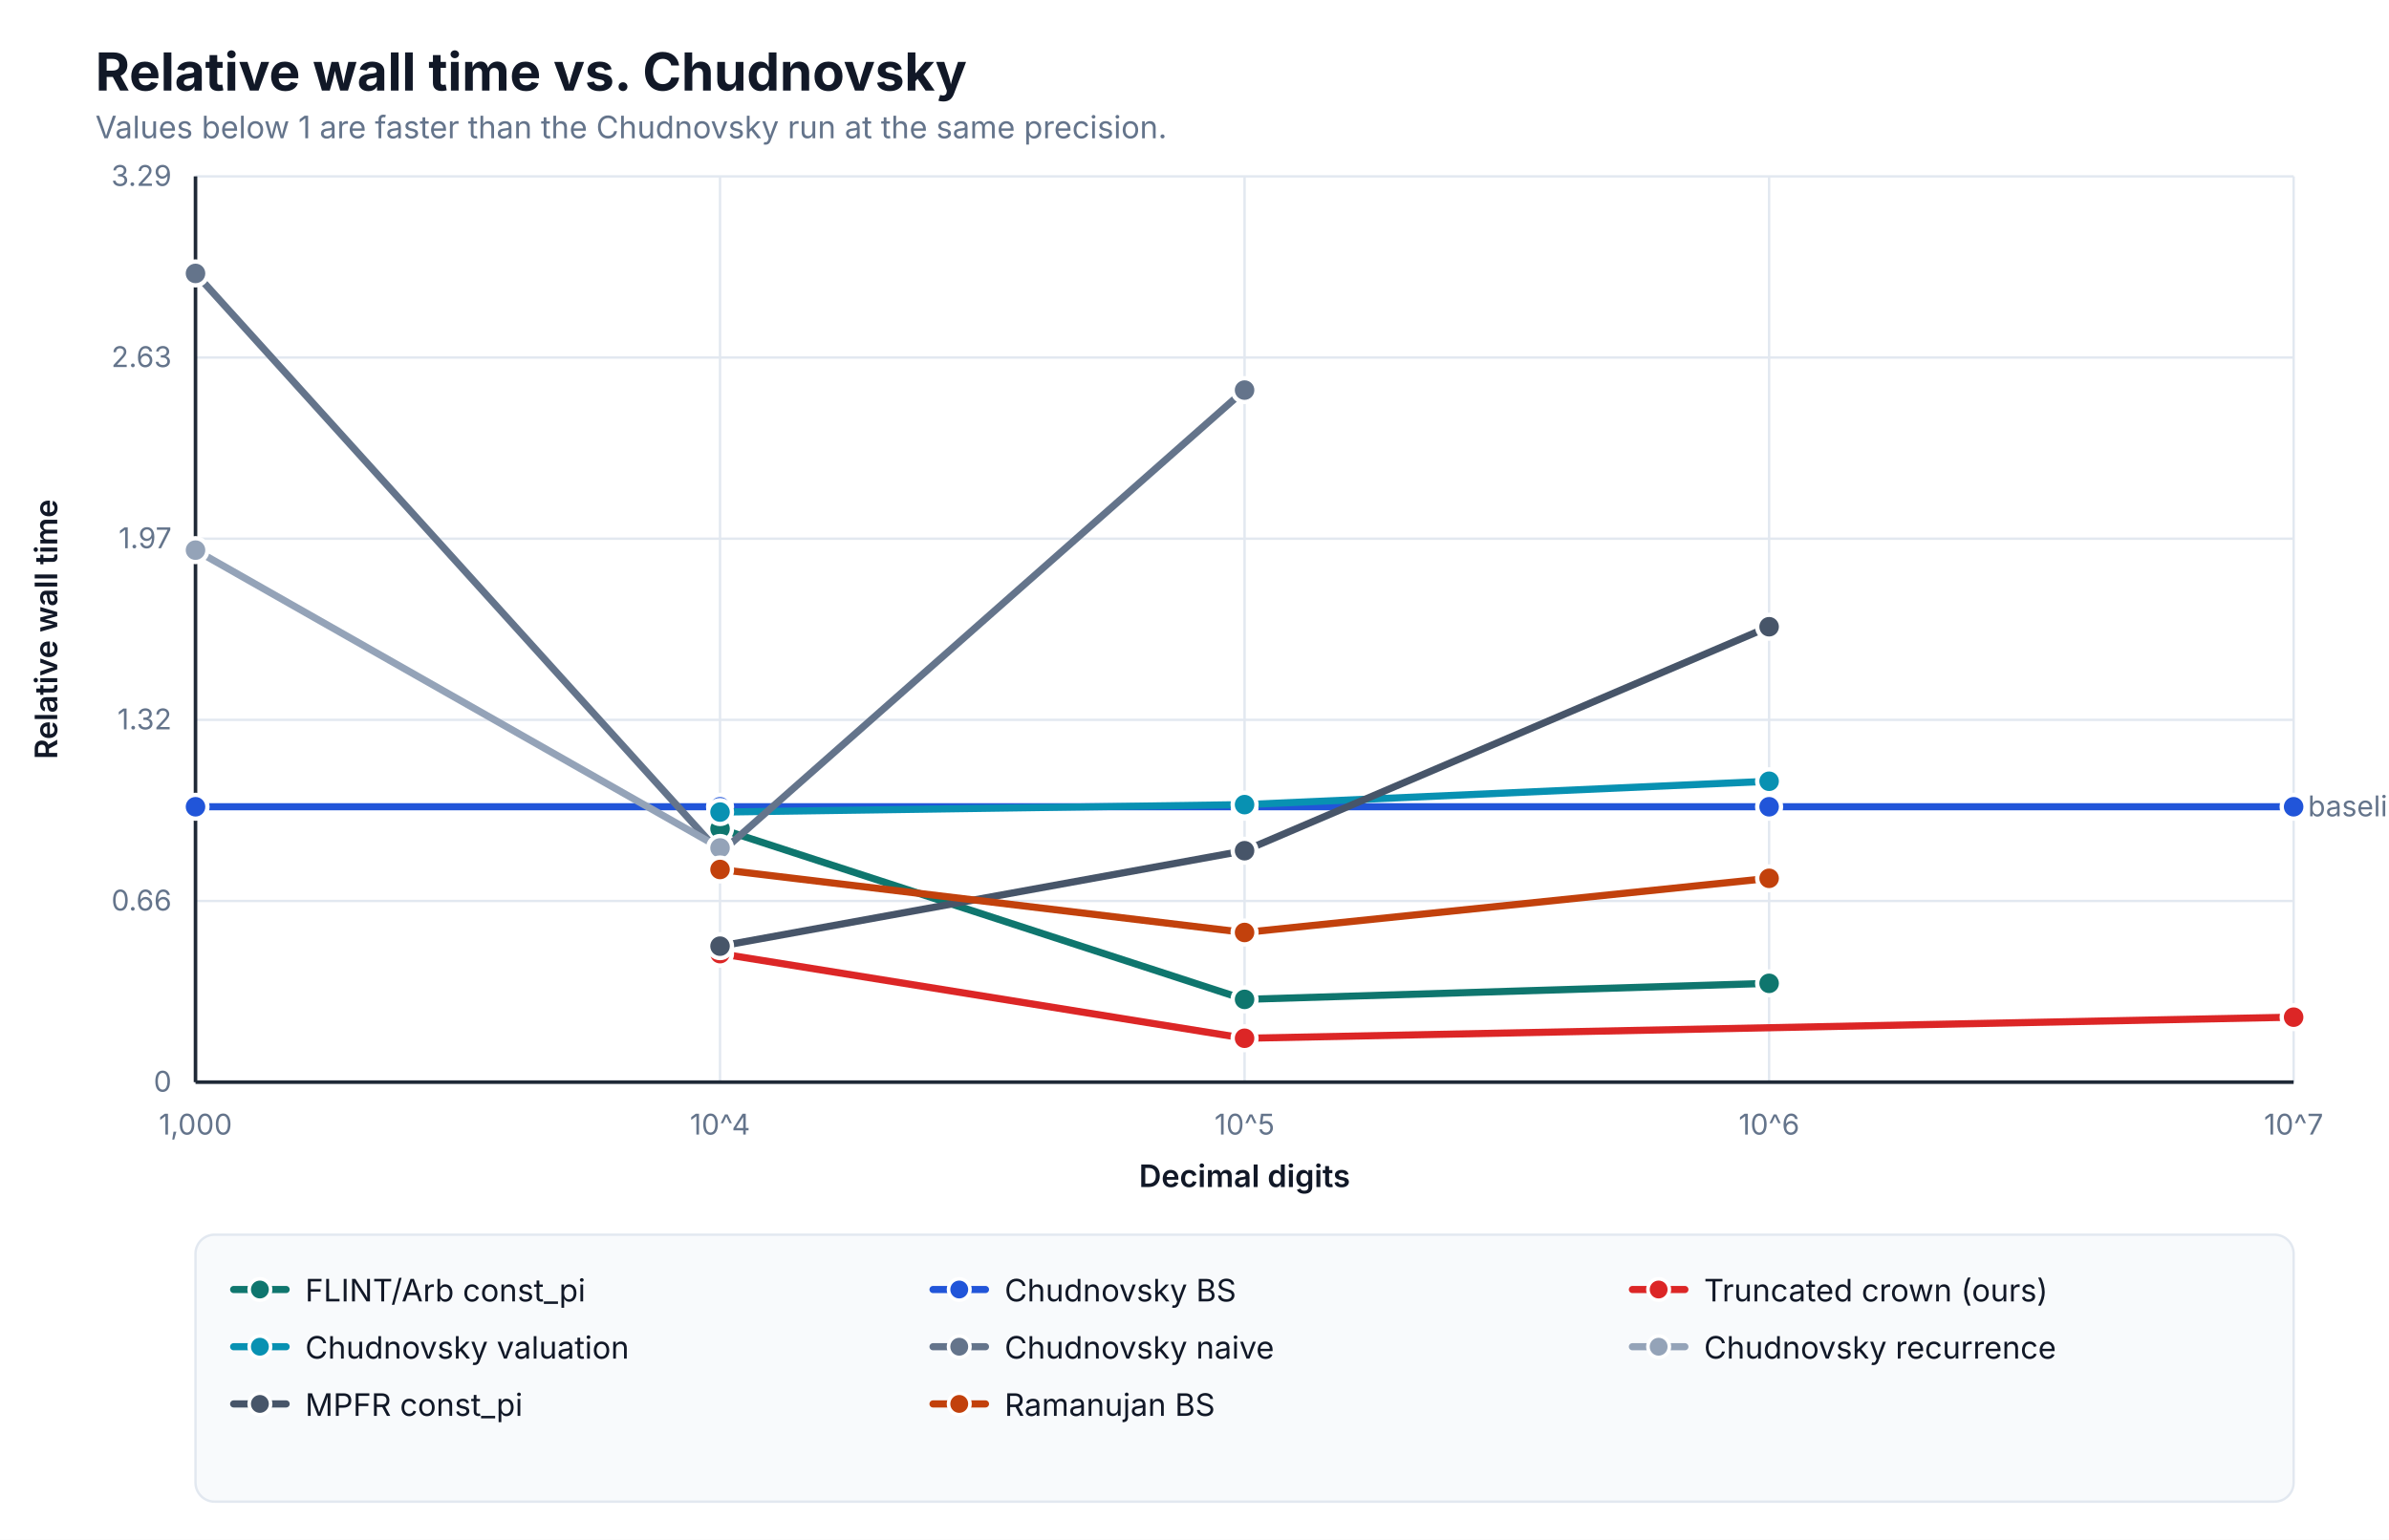
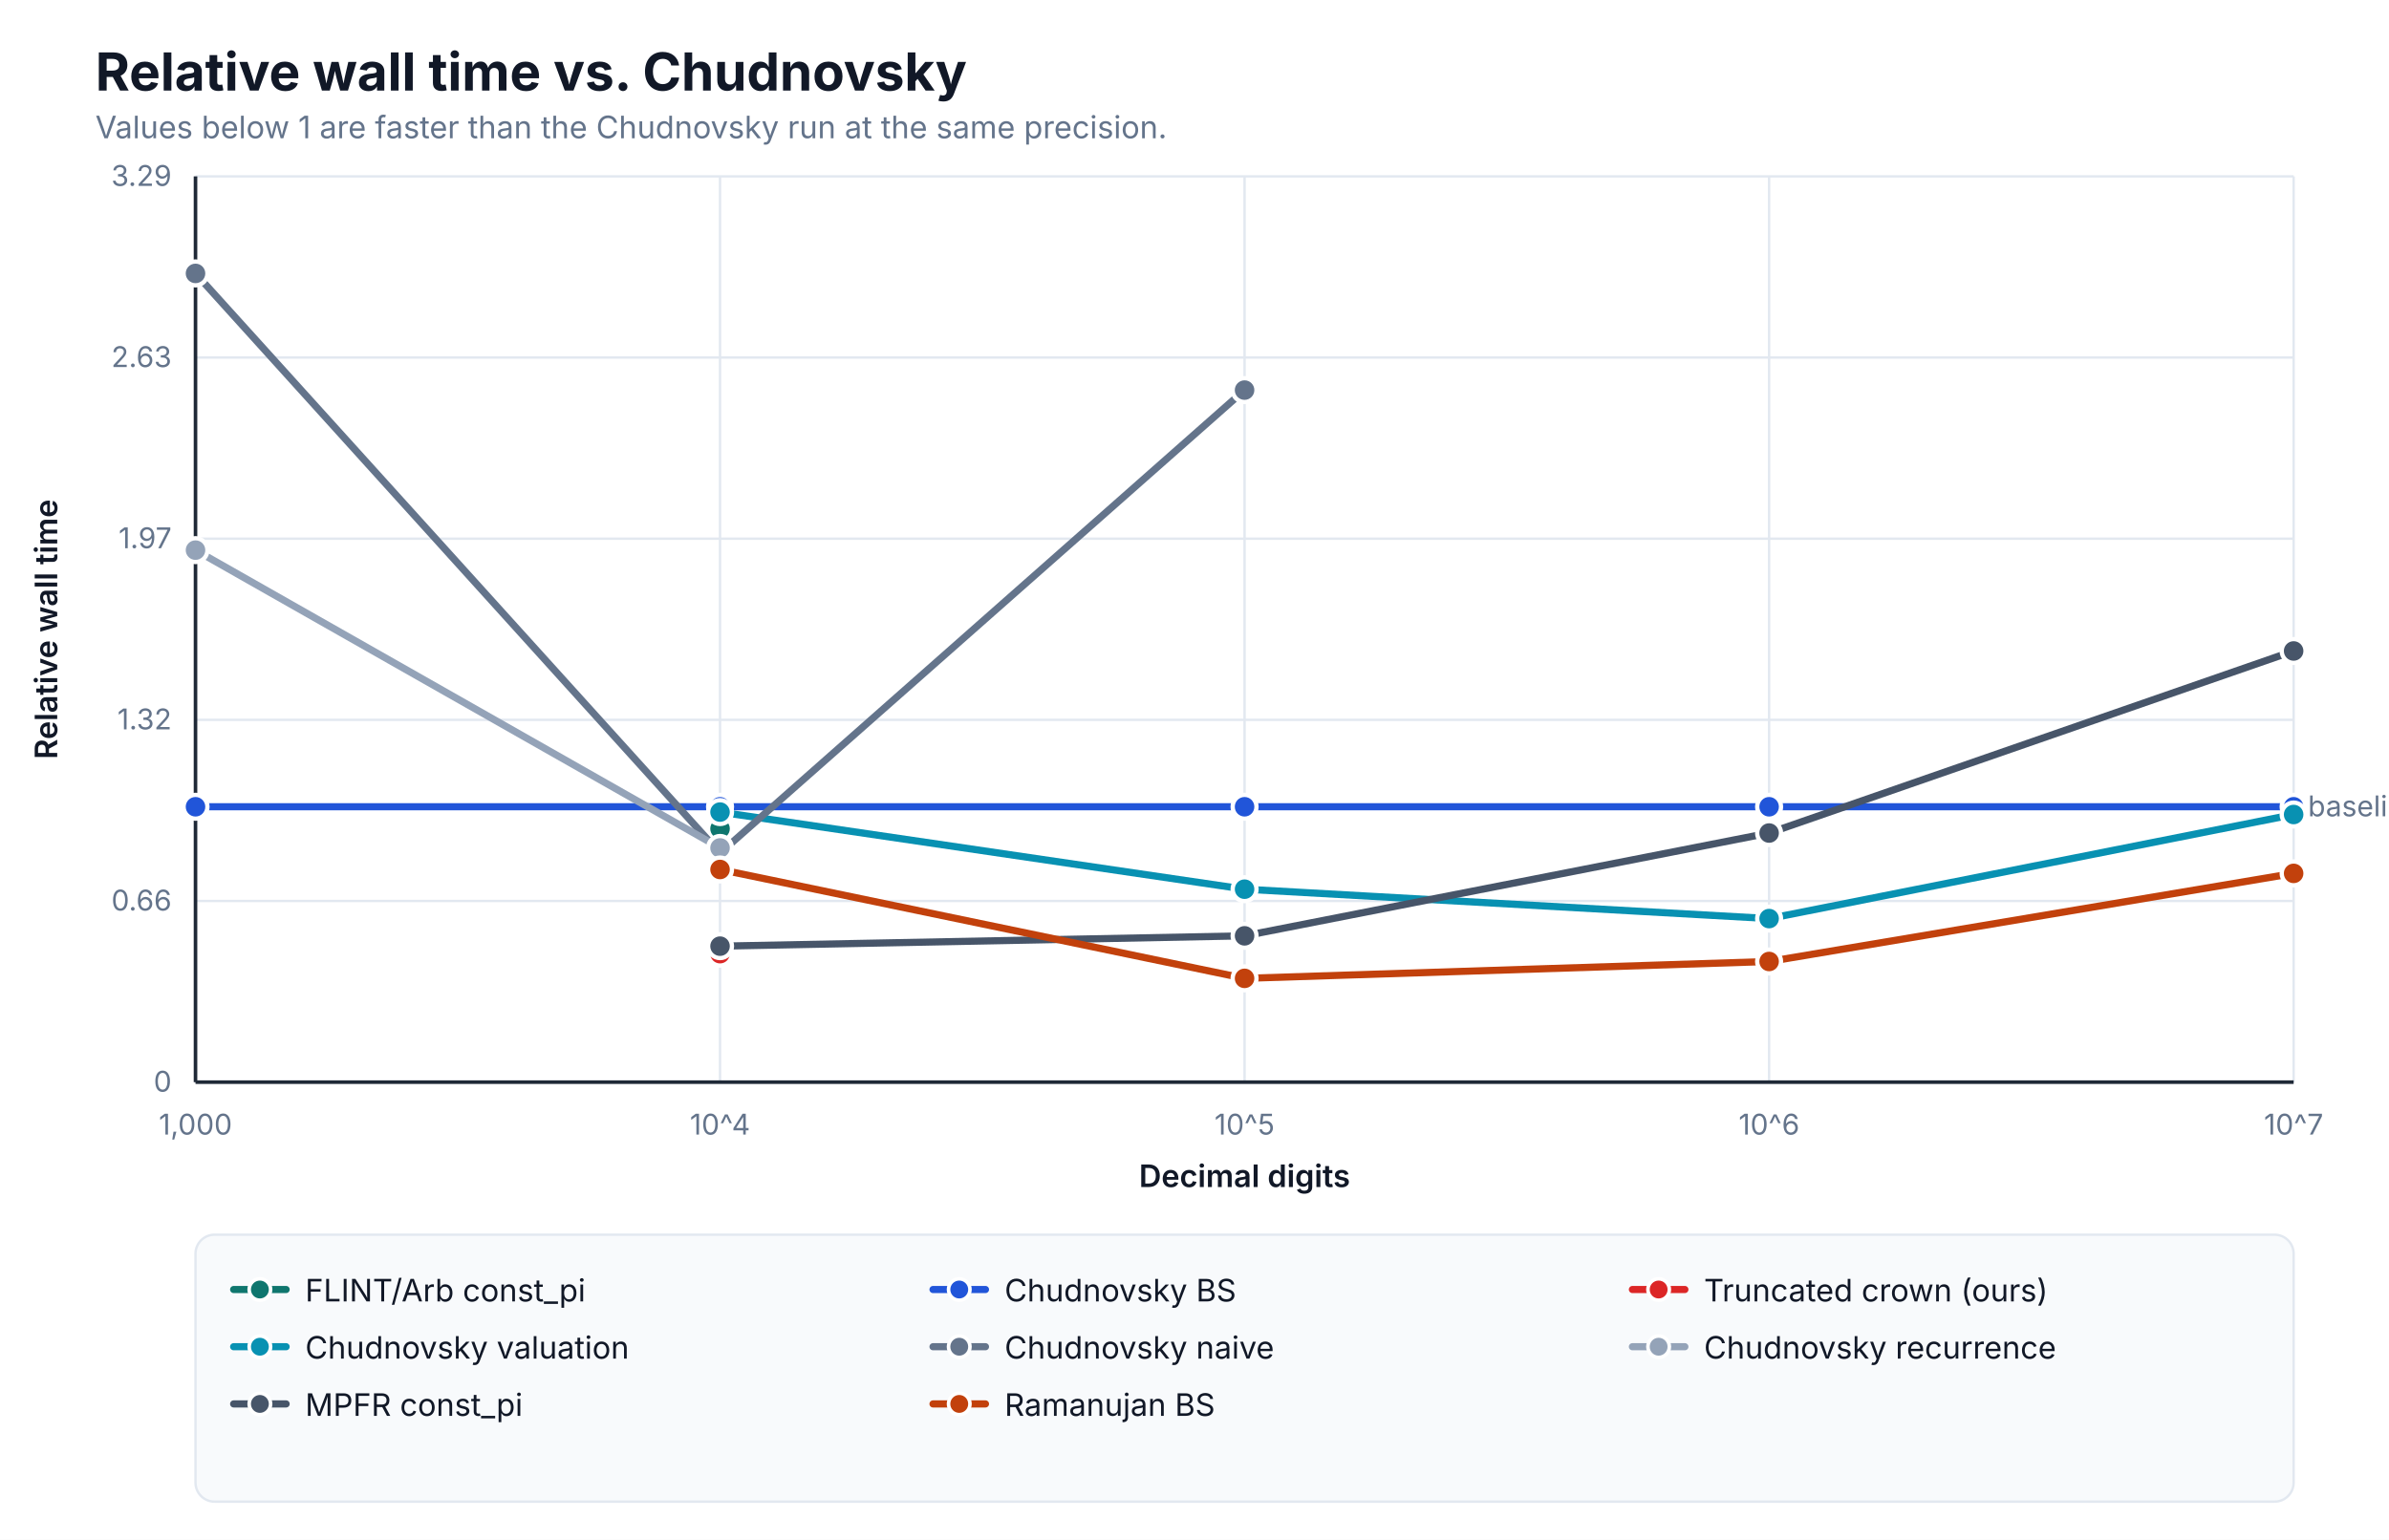
<svg xmlns="http://www.w3.org/2000/svg" viewBox="0 0 1002 646" role="img" aria-labelledby="title desc">
  <style>text{font-family:-apple-system,BlinkMacSystemFont,'Segoe UI',sans-serif}.title{font-size:22px;font-weight:700;fill:#111827}.subtitle{font-size:13px;fill:#64748b}.axis{stroke:#1f2937;stroke-width:1.5}.grid{stroke:#e2e8f0;stroke-width:1}.tick{font-size:12px;fill:#64748b}.label{font-size:13px;font-weight:600;fill:#111827}.legend{font-size:13px;fill:#111827}.legend-box{fill:#f8fafc;stroke:#e2e8f0;stroke-width:1}.refline{stroke:#94a3b8;stroke-width:1.5;stroke-dasharray:6 4}</style>
  <rect width="1002" height="646" fill="#fff" />
  <text class="title" x="40" y="38">Relative wall time vs. Chudnovsky</text>
  <text class="subtitle" x="40" y="58">Values below 1 are faster than the Chudnovsky run at the same precision.</text>
  <line class="grid" x1="82" y1="74" x2="82" y2="454" />
  <text class="tick" x="82" y="476" text-anchor="middle">1,000</text>
  <line class="grid" x1="302" y1="74" x2="302" y2="454" />
  <text class="tick" x="302" y="476" text-anchor="middle">10^4</text>
  <line class="grid" x1="522" y1="74" x2="522" y2="454" />
  <text class="tick" x="522" y="476" text-anchor="middle">10^5</text>
  <line class="grid" x1="742" y1="74" x2="742" y2="454" />
  <text class="tick" x="742" y="476" text-anchor="middle">10^6</text>
  <line class="grid" x1="962" y1="74" x2="962" y2="454" />
  <text class="tick" x="962" y="476" text-anchor="middle">10^7</text>
  <line class="grid" x1="82" y1="454" x2="962" y2="454" />
  <text class="tick" x="72" y="458" text-anchor="end">0</text>
  <line class="grid" x1="82" y1="378" x2="962" y2="378" />
  <text class="tick" x="72" y="382" text-anchor="end">0.66</text>
  <line class="grid" x1="82" y1="302" x2="962" y2="302" />
  <text class="tick" x="72" y="306" text-anchor="end">1.32</text>
  <line class="grid" x1="82" y1="226" x2="962" y2="226" />
  <text class="tick" x="72" y="230" text-anchor="end">1.97</text>
  <line class="grid" x1="82" y1="150" x2="962" y2="150" />
  <text class="tick" x="72" y="154" text-anchor="end">2.63</text>
  <line class="grid" x1="82" y1="74" x2="962" y2="74" />
  <text class="tick" x="72" y="78" text-anchor="end">3.29</text>
  <line class="refline" x1="82" y1="338.47" x2="962" y2="338.47" />
  <text class="tick" x="968" y="342.47" text-anchor="start">baseline (1.0)</text>
  <line class="axis" x1="82" y1="454" x2="962" y2="454" />
  <line class="axis" x1="82" y1="74" x2="82" y2="454" />
  <text class="label" x="522" y="498" text-anchor="middle">Decimal digits</text>
  <text class="label" transform="translate(24 264) rotate(-90)" text-anchor="middle">Relative wall time</text>
-   <path d="M302 347.67 L522 419.28 L742 412.55" fill="none" stroke="#0f766e" stroke-width="3" stroke-linejoin="round" stroke-linecap="round" />
  <circle cx="302" cy="347.67" r="5" fill="#0f766e" stroke="#fff" stroke-width="1.8" />
-   <circle cx="522" cy="419.28" r="5" fill="#0f766e" stroke="#fff" stroke-width="1.8" />
-   <circle cx="742" cy="412.55" r="5" fill="#0f766e" stroke="#fff" stroke-width="1.8" />
  <path d="M82 338.47 L302 338.47 L522 338.47 L742 338.47 L962 338.47" fill="none" stroke="#2155d9" stroke-width="3" stroke-linejoin="round" stroke-linecap="round" />
  <circle cx="82" cy="338.47" r="5" fill="#2155d9" stroke="#fff" stroke-width="1.8" />
  <circle cx="302" cy="338.47" r="5" fill="#2155d9" stroke="#fff" stroke-width="1.8" />
  <circle cx="522" cy="338.47" r="5" fill="#2155d9" stroke="#fff" stroke-width="1.8" />
  <circle cx="742" cy="338.47" r="5" fill="#2155d9" stroke="#fff" stroke-width="1.8" />
  <circle cx="962" cy="338.47" r="5" fill="#2155d9" stroke="#fff" stroke-width="1.8" />
-   <path d="M302 400.09 L522 435.59 L962 426.74" fill="none" stroke="#dc2626" stroke-width="3" stroke-linejoin="round" stroke-linecap="round" />
  <circle cx="302" cy="400.09" r="5" fill="#dc2626" stroke="#fff" stroke-width="1.8" />
-   <circle cx="522" cy="435.59" r="5" fill="#dc2626" stroke="#fff" stroke-width="1.8" />
-   <circle cx="962" cy="426.74" r="5" fill="#dc2626" stroke="#fff" stroke-width="1.8" />
-   <path d="M302 340.7 L522 337.57 L742 327.77" fill="none" stroke="#0891b2" stroke-width="3" stroke-linejoin="round" stroke-linecap="round" />
+   <path d="M302 340.7 L522 373.05 L742 385.38 L962 341.72" fill="none" stroke="#0891b2" stroke-width="3" stroke-linejoin="round" stroke-linecap="round" />
  <circle cx="302" cy="340.7" r="5" fill="#0891b2" stroke="#fff" stroke-width="1.8" />
-   <circle cx="522" cy="337.57" r="5" fill="#0891b2" stroke="#fff" stroke-width="1.8" />
-   <circle cx="742" cy="327.77" r="5" fill="#0891b2" stroke="#fff" stroke-width="1.8" />
+   <circle cx="522" cy="373.05" r="5" fill="#0891b2" stroke="#fff" stroke-width="1.8" />
+   <circle cx="742" cy="385.38" r="5" fill="#0891b2" stroke="#fff" stroke-width="1.8" />
+   <circle cx="962" cy="341.72" r="5" fill="#0891b2" stroke="#fff" stroke-width="1.8" />
  <path d="M82 114.71 L302 357.91 L522 163.66" fill="none" stroke="#64748b" stroke-width="3" stroke-linejoin="round" stroke-linecap="round" />
  <circle cx="82" cy="114.71" r="5" fill="#64748b" stroke="#fff" stroke-width="1.8" />
  <circle cx="302" cy="357.91" r="5" fill="#64748b" stroke="#fff" stroke-width="1.8" />
  <circle cx="522" cy="163.66" r="5" fill="#64748b" stroke="#fff" stroke-width="1.8" />
  <path d="M82 230.8 L302 355.74" fill="none" stroke="#94a3b8" stroke-width="3" stroke-linejoin="round" stroke-linecap="round" />
  <circle cx="82" cy="230.8" r="5" fill="#94a3b8" stroke="#fff" stroke-width="1.8" />
  <circle cx="302" cy="355.74" r="5" fill="#94a3b8" stroke="#fff" stroke-width="1.8" />
-   <path d="M302 396.95 L522 356.91 L742 262.94" fill="none" stroke="#475569" stroke-width="3" stroke-linejoin="round" stroke-linecap="round" />
+   <path d="M302 396.95 L522 392.62 L742 349.49 L962 273.11" fill="none" stroke="#475569" stroke-width="3" stroke-linejoin="round" stroke-linecap="round" />
  <circle cx="302" cy="396.95" r="5" fill="#475569" stroke="#fff" stroke-width="1.8" />
-   <circle cx="522" cy="356.91" r="5" fill="#475569" stroke="#fff" stroke-width="1.8" />
-   <circle cx="742" cy="262.94" r="5" fill="#475569" stroke="#fff" stroke-width="1.8" />
-   <path d="M302 364.78 L522 391.21 L742 368.49" fill="none" stroke="#c2410c" stroke-width="3" stroke-linejoin="round" stroke-linecap="round" />
+   <circle cx="522" cy="392.62" r="5" fill="#475569" stroke="#fff" stroke-width="1.8" />
+   <circle cx="742" cy="349.49" r="5" fill="#475569" stroke="#fff" stroke-width="1.8" />
+   <circle cx="962" cy="273.11" r="5" fill="#475569" stroke="#fff" stroke-width="1.8" />
+   <path d="M302 364.78 L522 410.46 L742 403.38 L962 366.42" fill="none" stroke="#c2410c" stroke-width="3" stroke-linejoin="round" stroke-linecap="round" />
  <circle cx="302" cy="364.78" r="5" fill="#c2410c" stroke="#fff" stroke-width="1.8" />
-   <circle cx="522" cy="391.21" r="5" fill="#c2410c" stroke="#fff" stroke-width="1.8" />
-   <circle cx="742" cy="368.49" r="5" fill="#c2410c" stroke="#fff" stroke-width="1.8" />
+   <circle cx="522" cy="410.46" r="5" fill="#c2410c" stroke="#fff" stroke-width="1.8" />
+   <circle cx="742" cy="403.38" r="5" fill="#c2410c" stroke="#fff" stroke-width="1.8" />
+   <circle cx="962" cy="366.42" r="5" fill="#c2410c" stroke="#fff" stroke-width="1.8" />
  <rect class="legend-box" x="82" y="518" width="880" height="112" rx="8" />
  <line x1="98" y1="541" x2="120" y2="541" stroke="#0f766e" stroke-width="3" stroke-linecap="round" />
  <circle cx="109" cy="541" r="4.5" fill="#0f766e" stroke="#fff" stroke-width="1.5" />
  <text class="legend" x="128" y="546">FLINT/Arb const_pi</text>
  <line x1="391.33" y1="541" x2="413.33" y2="541" stroke="#2155d9" stroke-width="3" stroke-linecap="round" />
  <circle cx="402.33" cy="541" r="4.5" fill="#2155d9" stroke="#fff" stroke-width="1.5" />
  <text class="legend" x="421.33" y="546">Chudnovsky BS</text>
  <line x1="684.67" y1="541" x2="706.67" y2="541" stroke="#dc2626" stroke-width="3" stroke-linecap="round" />
  <circle cx="695.67" cy="541" r="4.5" fill="#dc2626" stroke="#fff" stroke-width="1.5" />
  <text class="legend" x="714.67" y="546">Truncated crown (ours)</text>
  <line x1="98" y1="565" x2="120" y2="565" stroke="#0891b2" stroke-width="3" stroke-linecap="round" />
  <circle cx="109" cy="565" r="4.5" fill="#0891b2" stroke="#fff" stroke-width="1.5" />
  <text class="legend" x="128" y="570">Chudnovsky valuation</text>
  <line x1="391.33" y1="565" x2="413.33" y2="565" stroke="#64748b" stroke-width="3" stroke-linecap="round" />
  <circle cx="402.33" cy="565" r="4.5" fill="#64748b" stroke="#fff" stroke-width="1.5" />
  <text class="legend" x="421.33" y="570">Chudnovsky naive</text>
  <line x1="684.67" y1="565" x2="706.67" y2="565" stroke="#94a3b8" stroke-width="3" stroke-linecap="round" />
  <circle cx="695.67" cy="565" r="4.5" fill="#94a3b8" stroke="#fff" stroke-width="1.5" />
  <text class="legend" x="714.67" y="570">Chudnovsky recurrence</text>
  <line x1="98" y1="589" x2="120" y2="589" stroke="#475569" stroke-width="3" stroke-linecap="round" />
  <circle cx="109" cy="589" r="4.5" fill="#475569" stroke="#fff" stroke-width="1.5" />
  <text class="legend" x="128" y="594">MPFR const_pi</text>
  <line x1="391.33" y1="589" x2="413.33" y2="589" stroke="#c2410c" stroke-width="3" stroke-linecap="round" />
  <circle cx="402.33" cy="589" r="4.5" fill="#c2410c" stroke="#fff" stroke-width="1.5" />
  <text class="legend" x="421.33" y="594">Ramanujan BS</text>
</svg>
